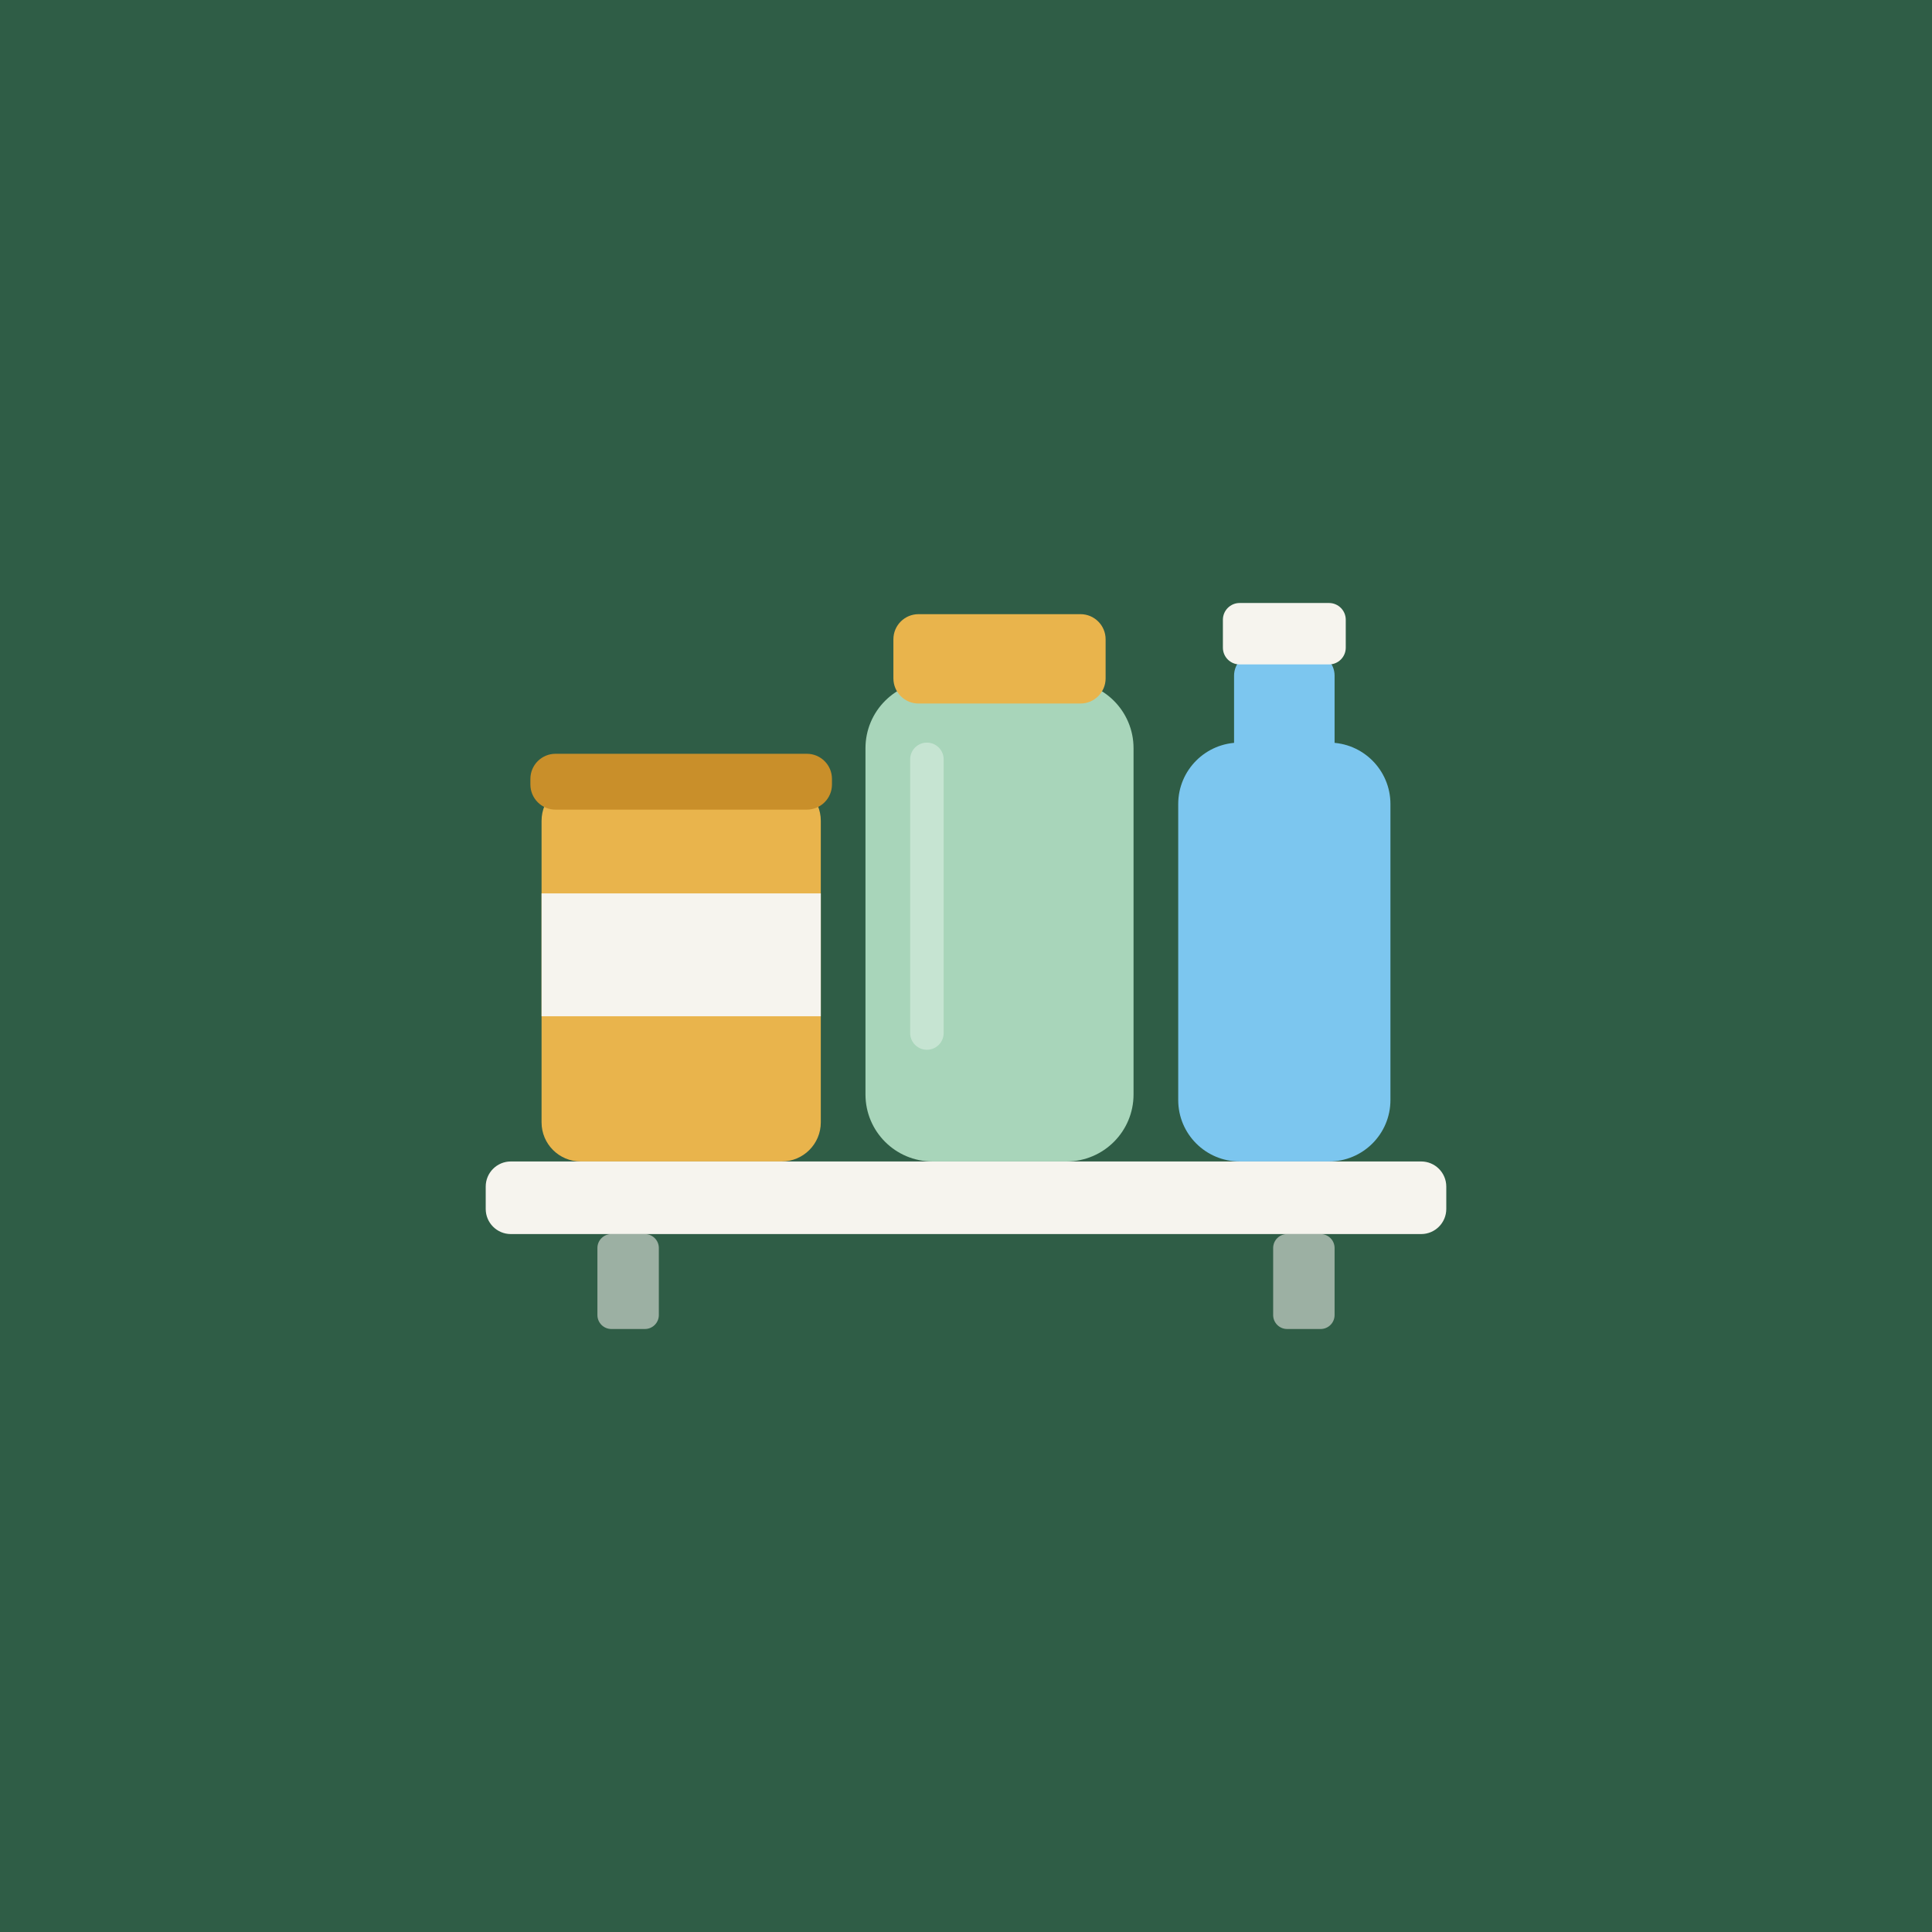
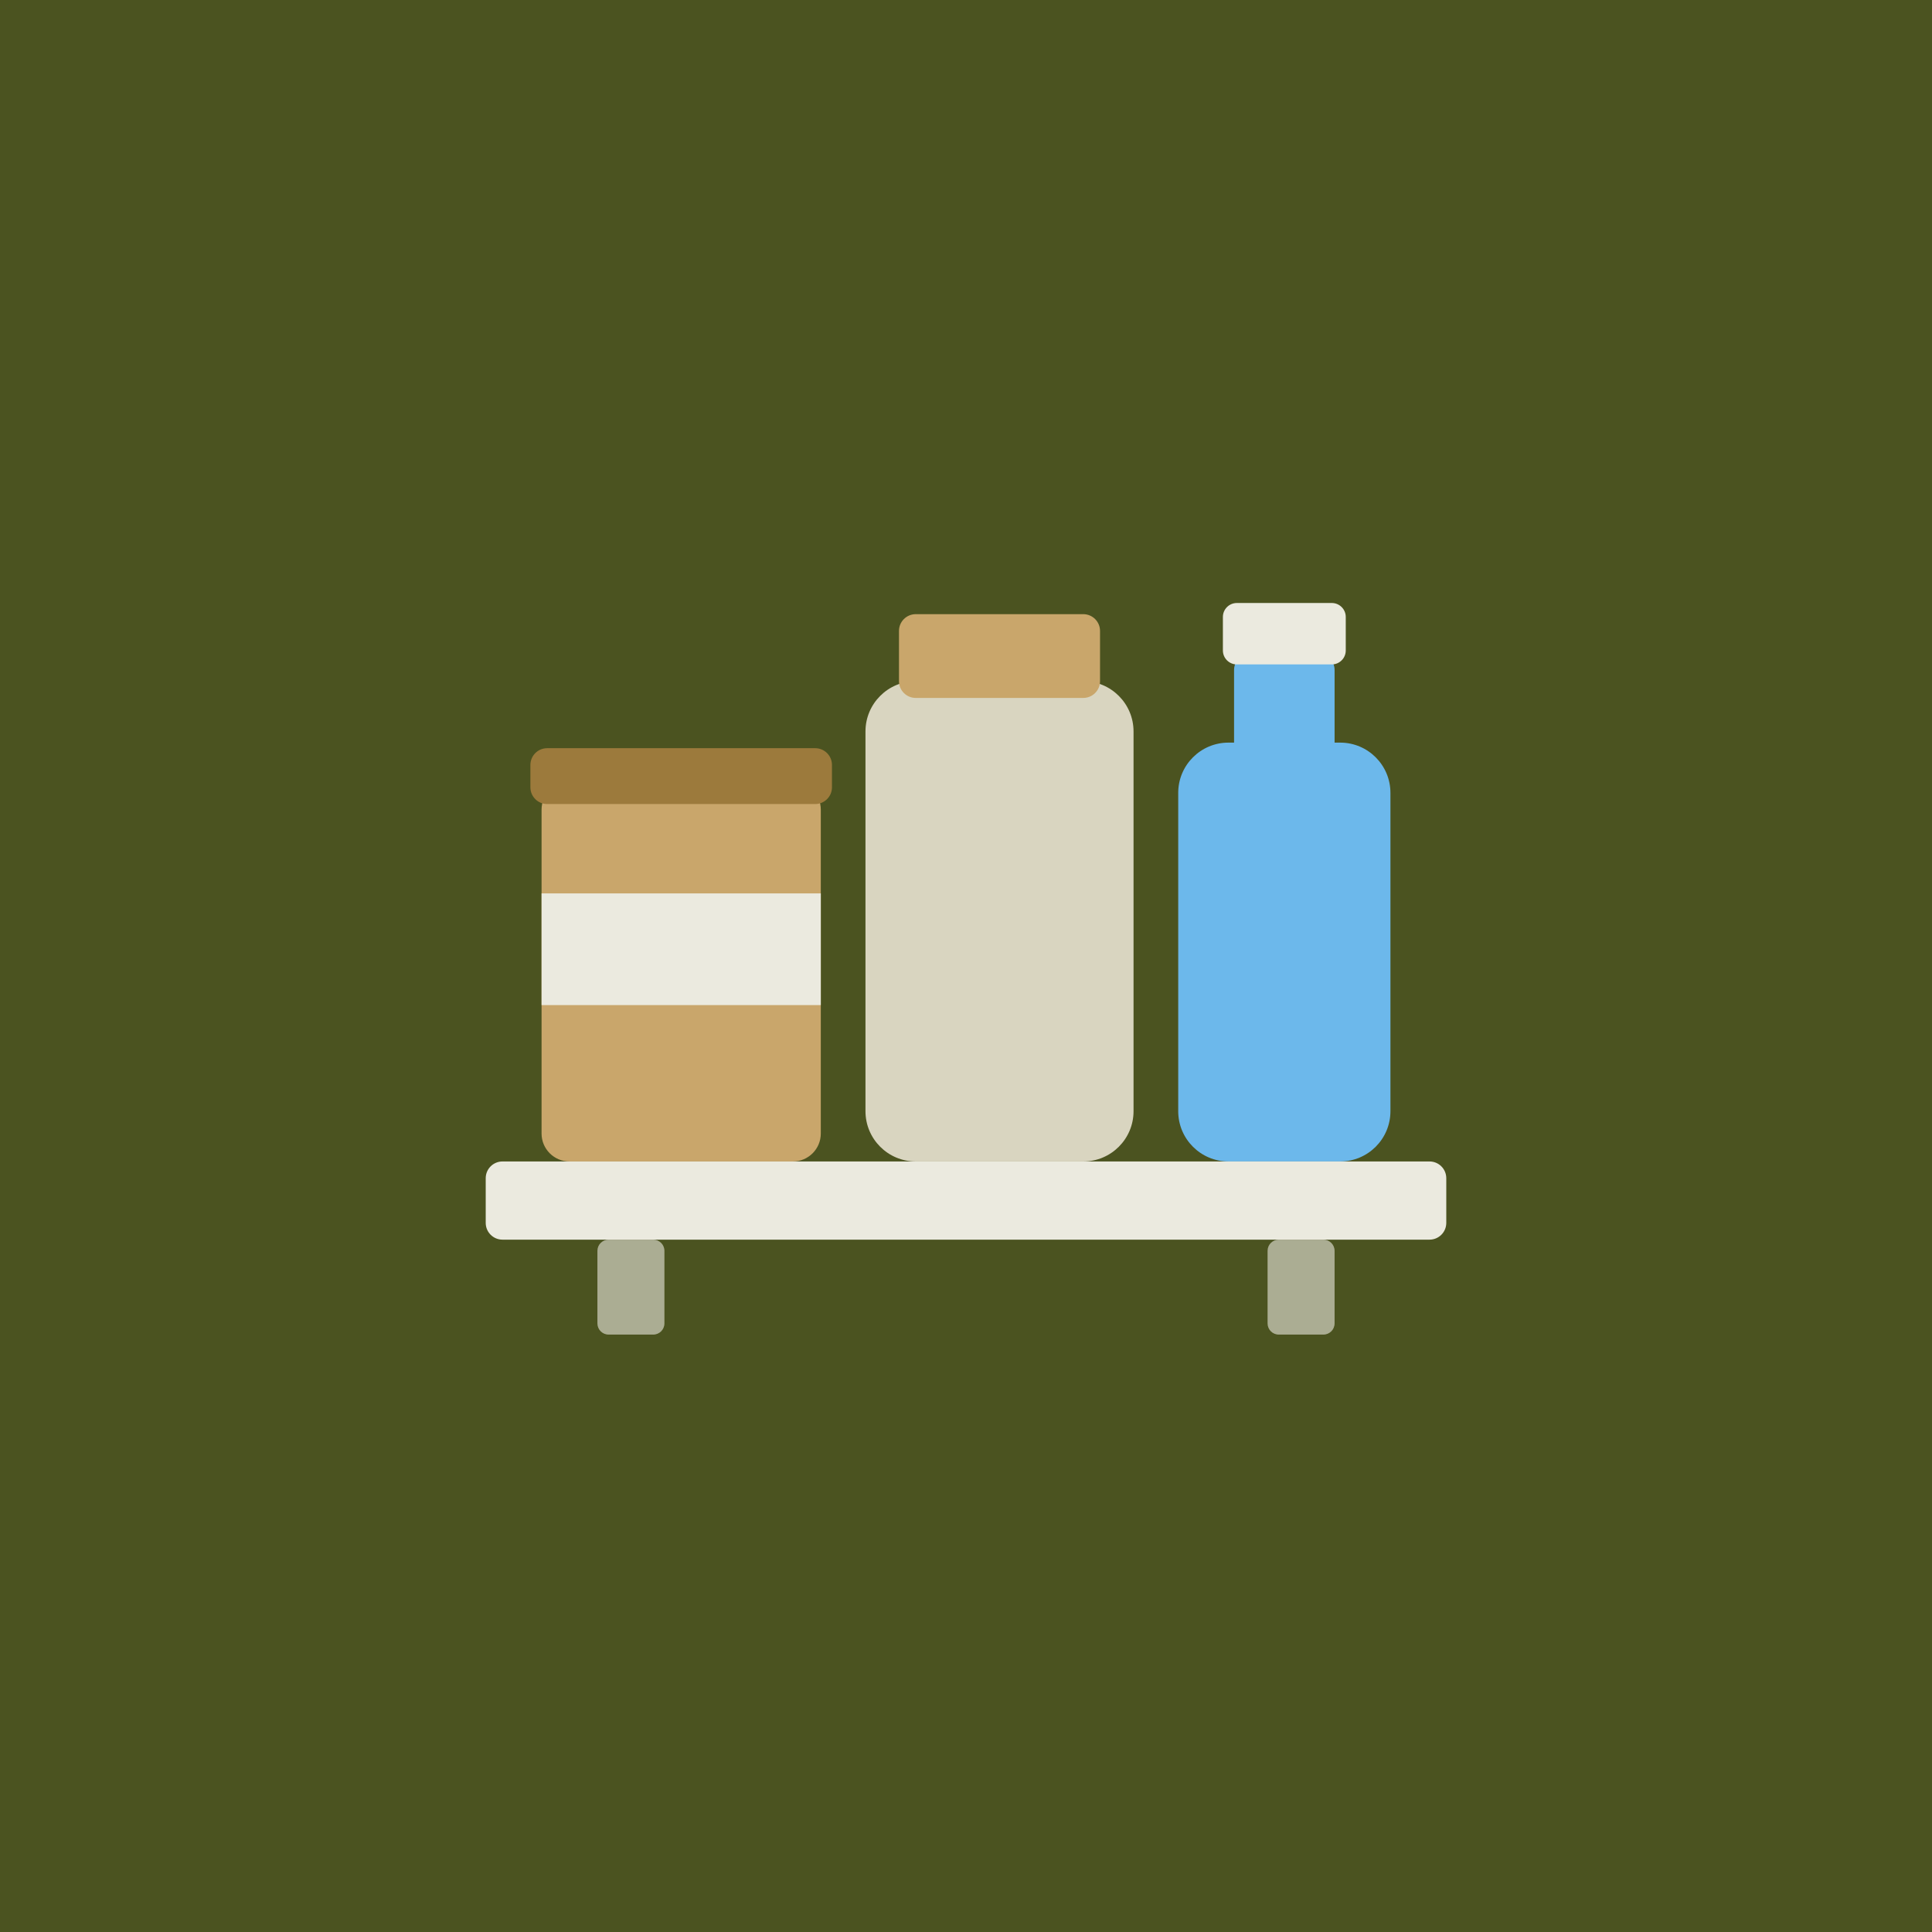
<svg xmlns="http://www.w3.org/2000/svg" viewBox="0 0 512 512">
-   <rect width="512" height="512" fill="#2f5d46" />
+   <rect width="512" height="512" fill="#4b5320" />
  <g transform="translate(256 256) scale(0.74) translate(-256 -302)">
-     <rect x="104" y="236" width="100" height="136" rx="14" fill="#e9b44c" />
-     <rect x="100" y="226" width="108" height="20" rx="9" fill="#c98f2a" />
-     <rect x="104" y="276" width="100" height="44" fill="#f6f4ee" />
-     <rect x="220" y="200" width="96" height="172" rx="24" fill="#a8d5ba" />
-     <rect x="230" y="176" width="76" height="32" rx="9" fill="#e9b44c" />
-     <rect x="236" y="222" width="12" height="110" rx="6" fill="#ffffff" fill-opacity="0.35" />
-     <rect x="352" y="190" width="36" height="44" rx="8" fill="#7cc6ef" />
-     <rect x="332" y="222" width="76" height="150" rx="22" fill="#7cc6ef" />
-     <rect x="348" y="172" width="44" height="22" rx="6" fill="#f6f4ee" />
-     <rect x="84" y="372" width="344" height="26" rx="9" fill="#f6f4ee" />
-     <rect x="124" y="398" width="22" height="34" rx="5" fill="#f6f4ee" fill-opacity="0.55" />
-     <rect x="366" y="398" width="22" height="34" rx="5" fill="#f6f4ee" fill-opacity="0.55" />
+     <rect x="104" y="236" width="100" height="136" rx="10" fill="#c9a66b" />
+     <rect x="100" y="224" width="108" height="20" rx="6" fill="#9c7a3c" />
+     <rect x="104" y="276" width="100" height="40" fill="#ebeadf" />
+     <rect x="220" y="200" width="96" height="172" rx="18" fill="#d9d5c0" />
+     <rect x="232" y="176" width="72" height="30" rx="6" fill="#c9a66b" />
+     <rect x="352" y="190" width="36" height="44" rx="6" fill="#6cb8eb" />
+     <rect x="332" y="222" width="76" height="150" rx="18" fill="#6cb8eb" />
+     <rect x="348" y="172" width="44" height="22" rx="5" fill="#ebeadf" />
+     <rect x="84" y="372" width="344" height="28" rx="6" fill="#ebeadf" />
+     <rect x="124" y="400" width="24" height="34" rx="4" fill="#ebeadf" fill-opacity="0.6" />
+     <rect x="364" y="400" width="24" height="34" rx="4" fill="#ebeadf" fill-opacity="0.6" />
  </g>
</svg>
